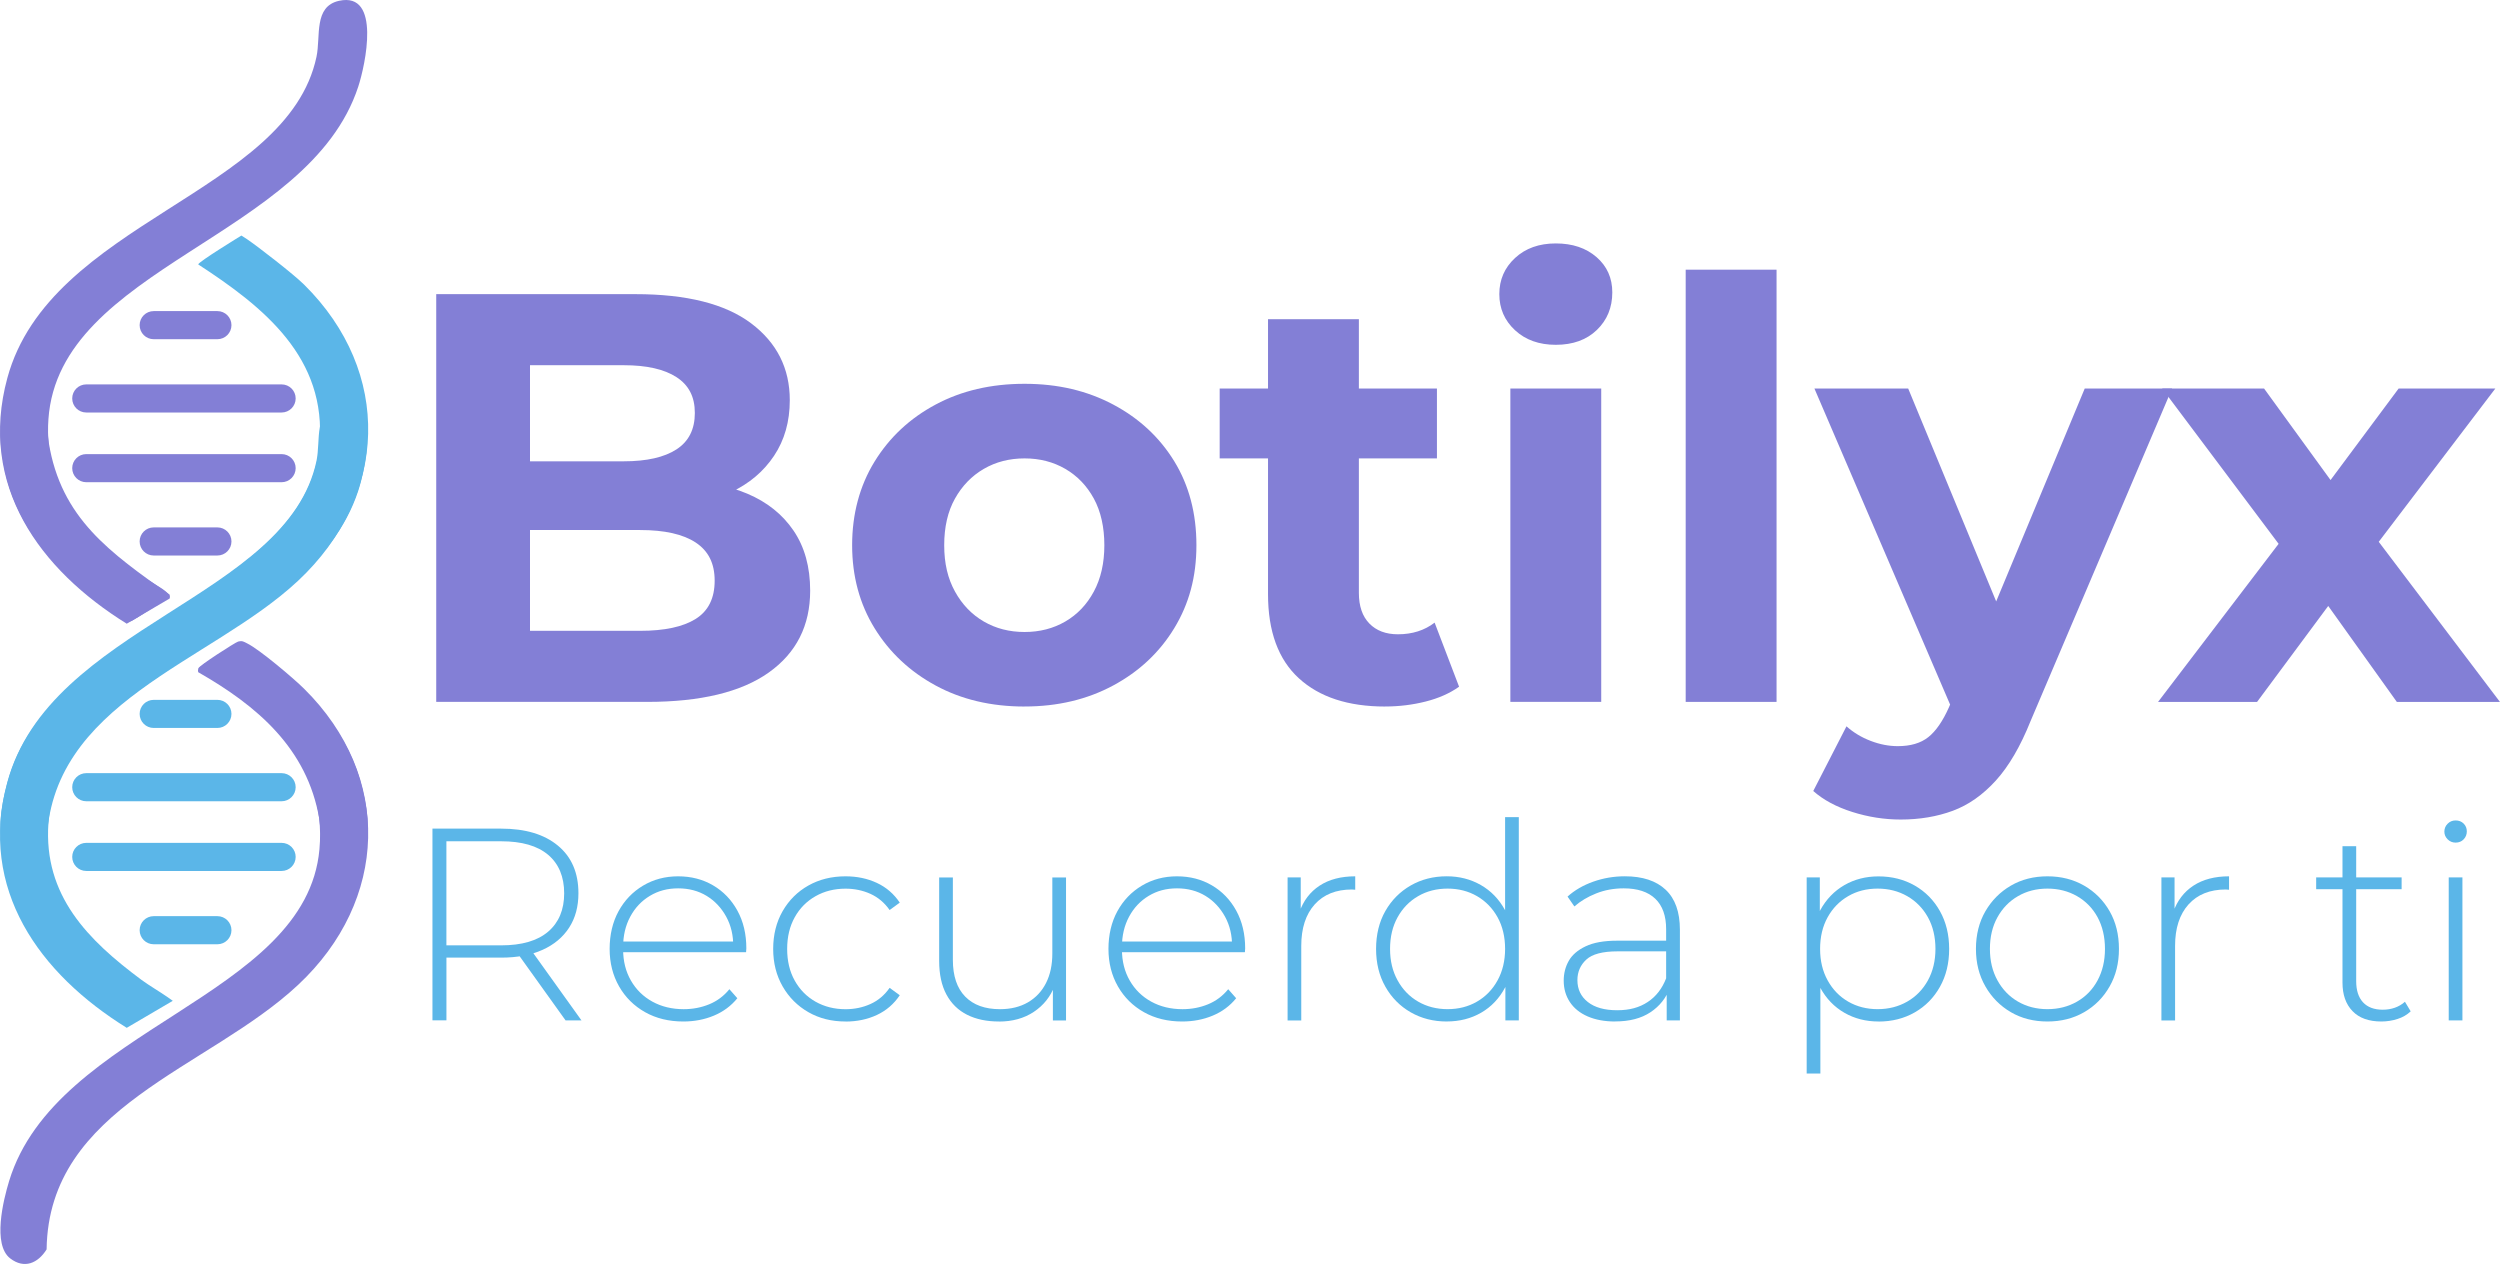
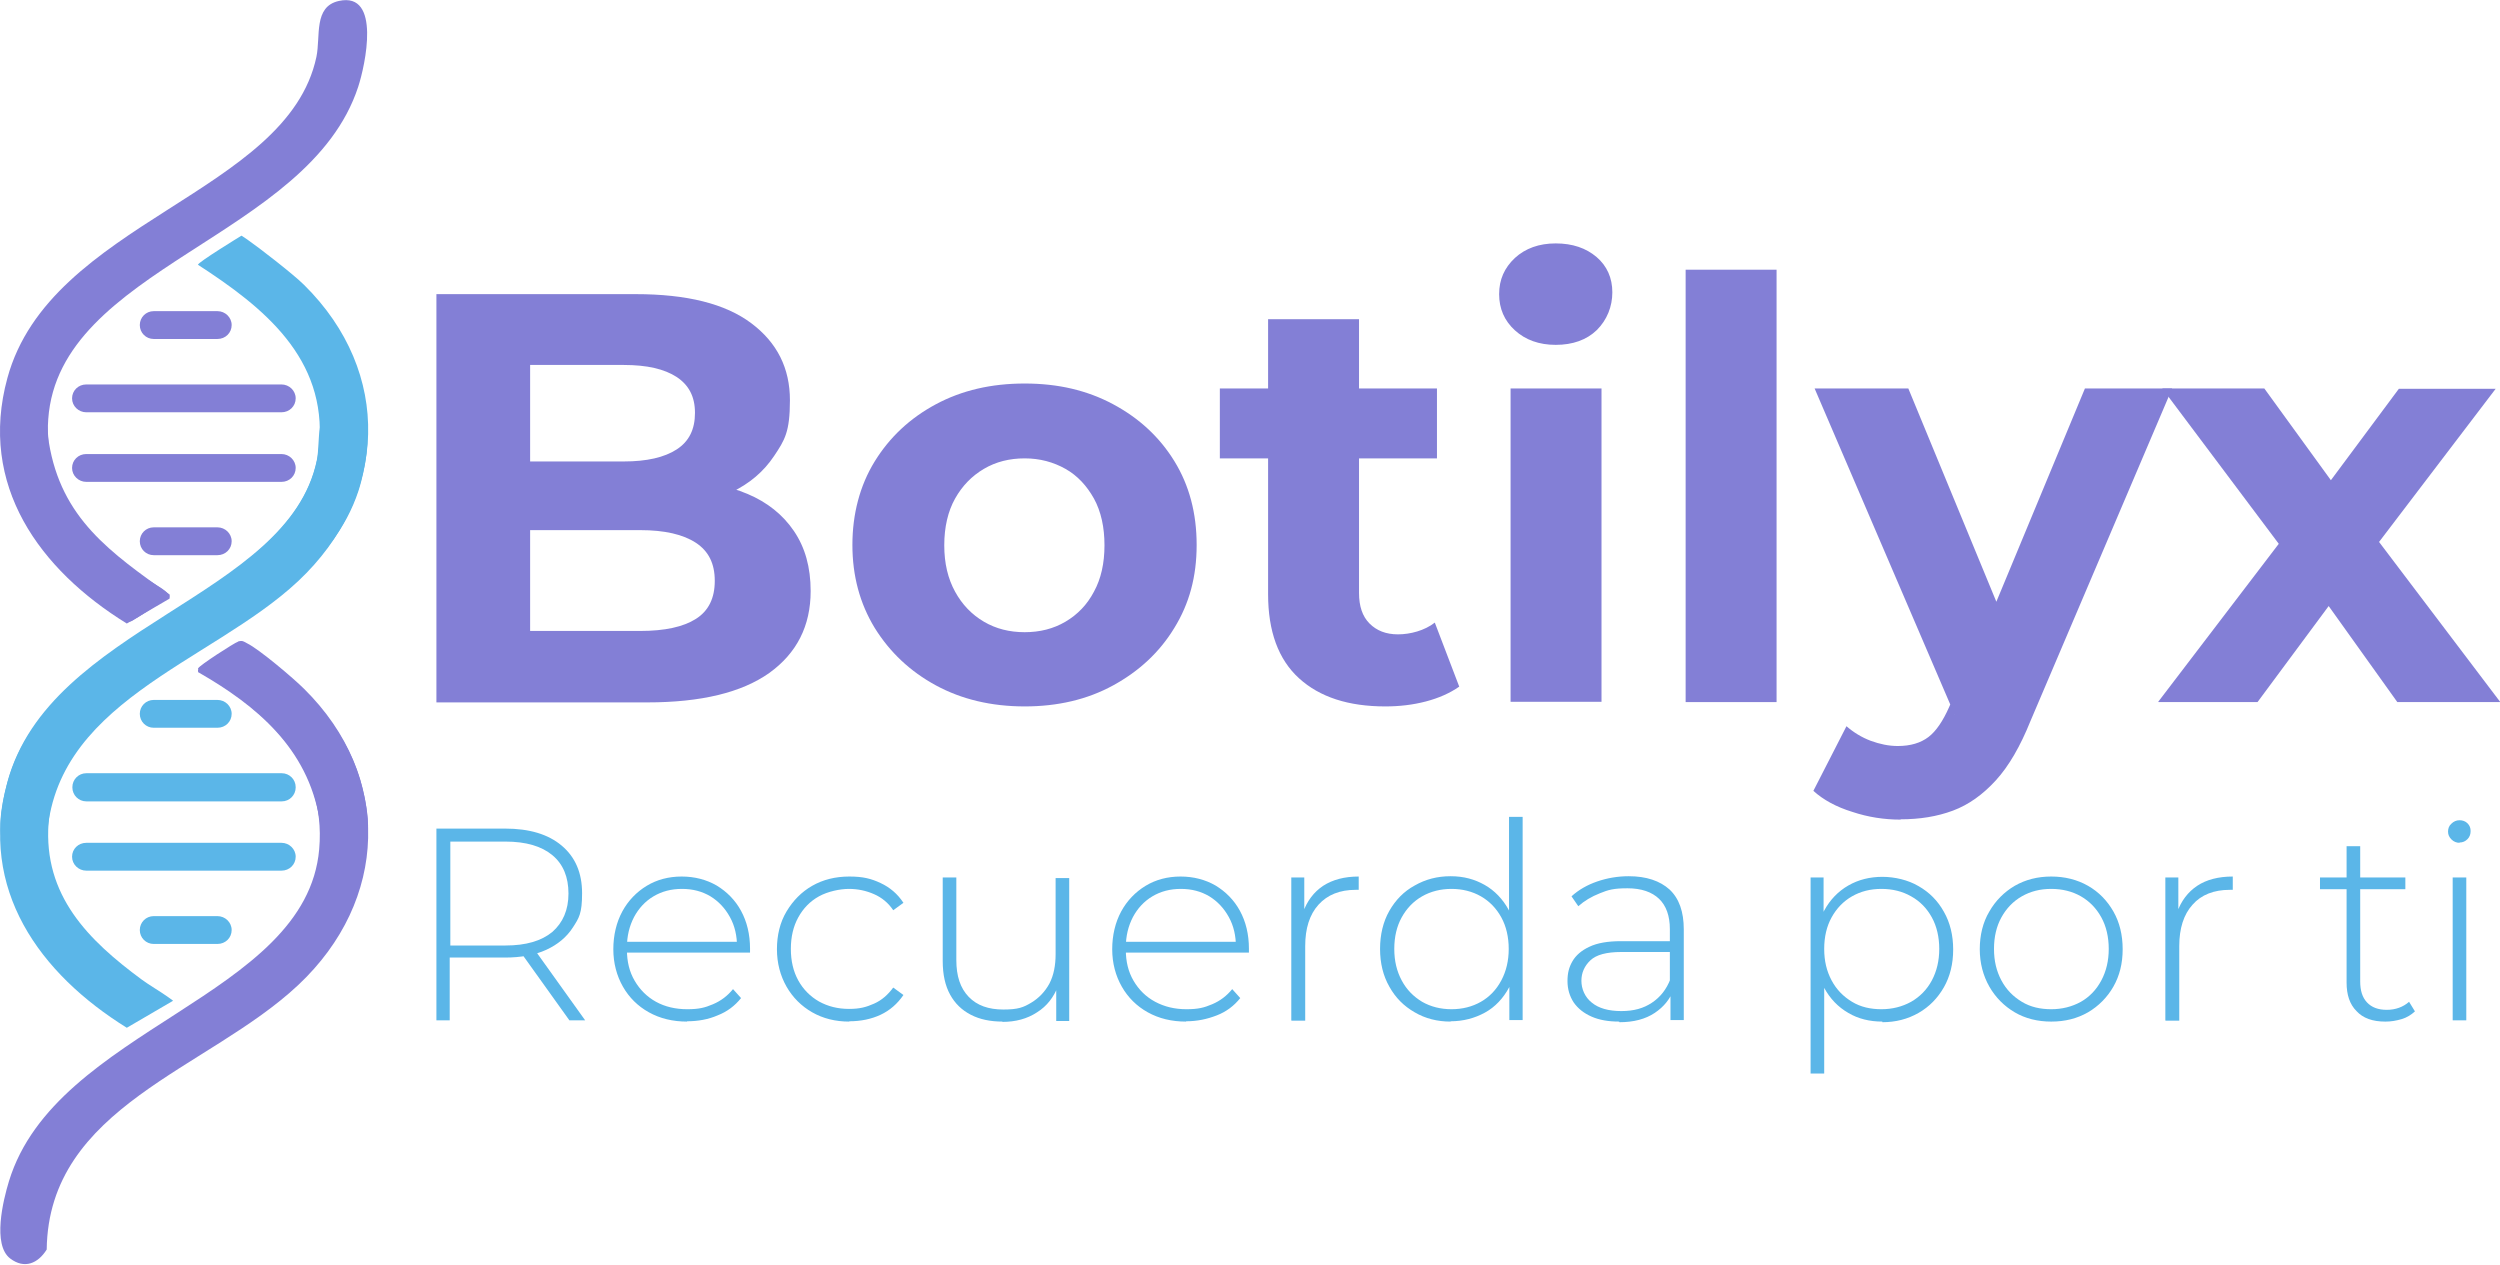
- <svg xmlns="http://www.w3.org/2000/svg" id="Capa_1" data-name="Capa 1" viewBox="0 0 808.35 408.69">
+ <svg xmlns="http://www.w3.org/2000/svg" id="Capa_1" version="1.1" viewBox="0 0 808.3 408.7">
  <defs>
    <style>
-       .cls-1 {
+       .st0 {
        fill: #837fd6;
      }

-       .cls-2 {
+       .st1 {
        fill: #5bb6e8;
      }
    </style>
  </defs>
  <g>
-     <path class="cls-1" d="M141.05,226.95V95.11h64.41c16.57,0,29.03,3.14,37.39,9.42,8.35,6.28,12.52,14.57,12.52,24.86,0,6.91-1.7,12.9-5.09,17.99-3.39,5.08-8.04,9.01-13.94,11.77-5.9,2.76-12.68,4.14-20.34,4.14l3.58-7.72c8.29,0,15.63,1.35,22.04,4.05,6.4,2.7,11.39,6.69,14.97,11.96s5.37,11.74,5.37,19.4c0,11.3-4.46,20.12-13.37,26.46-8.92,6.34-22.04,9.51-39.36,9.51h-68.18ZM171.37,203.97h35.6c7.91,0,13.9-1.29,17.99-3.86,4.08-2.57,6.12-6.69,6.12-12.34s-2.04-9.63-6.12-12.34c-4.08-2.7-10.08-4.05-17.99-4.05h-37.86v-22.22h32.58c7.41,0,13.09-1.29,17.05-3.86,3.96-2.57,5.93-6.5,5.93-11.77s-1.98-9.01-5.93-11.58c-3.96-2.57-9.64-3.86-17.05-3.86h-30.32v85.89Z" />
-     <path class="cls-1" d="M331.28,228.45c-10.8,0-20.37-2.26-28.72-6.78-8.35-4.52-14.94-10.7-19.78-18.55-4.83-7.85-7.25-16.79-7.25-26.84s2.42-19.18,7.25-27.03c4.83-7.85,11.42-14,19.78-18.46,8.35-4.46,17.92-6.69,28.72-6.69s20.21,2.23,28.63,6.69c8.41,4.46,15,10.58,19.78,18.36,4.77,7.79,7.16,16.83,7.16,27.12s-2.39,18.99-7.16,26.84c-4.77,7.85-11.37,14.03-19.78,18.55-8.41,4.52-17.96,6.78-28.63,6.78ZM331.28,204.35c4.9,0,9.29-1.13,13.18-3.39,3.89-2.26,6.97-5.49,9.23-9.7,2.26-4.21,3.39-9.2,3.39-14.97s-1.13-10.92-3.39-15.07c-2.26-4.14-5.34-7.35-9.23-9.61-3.89-2.26-8.29-3.39-13.18-3.39s-9.29,1.13-13.18,3.39c-3.89,2.26-7,5.46-9.32,9.61-2.32,4.14-3.48,9.17-3.48,15.07s1.16,10.77,3.48,14.97c2.32,4.21,5.43,7.44,9.32,9.7,3.89,2.26,8.29,3.39,13.18,3.39Z" />
-     <path class="cls-1" d="M394.37,148.22v-22.6h70.25v22.6h-70.25ZM447.86,228.45c-11.93,0-21.22-3.04-27.88-9.13-6.66-6.09-9.98-15.16-9.98-27.22v-88.9h29.38v88.52c0,4.27,1.13,7.57,3.39,9.89,2.26,2.32,5.34,3.48,9.23,3.48,4.64,0,8.6-1.25,11.87-3.77l7.91,20.72c-3.01,2.14-6.62,3.74-10.83,4.8-4.21,1.06-8.57,1.6-13.09,1.6Z" />
-     <path class="cls-1" d="M503.05,111.49c-5.4,0-9.79-1.57-13.18-4.71-3.39-3.14-5.08-7.03-5.08-11.68s1.69-8.54,5.08-11.68c3.39-3.14,7.78-4.71,13.18-4.71s9.79,1.48,13.18,4.43c3.39,2.95,5.09,6.75,5.09,11.4,0,4.9-1.67,8.95-4.99,12.15-3.33,3.2-7.75,4.8-13.28,4.8ZM488.36,226.95v-101.33h29.38v101.33h-29.38Z" />
-     <path class="cls-1" d="M545.05,226.95V87.2h29.38v139.75h-29.38Z" />
-     <path class="cls-1" d="M614.55,264.99c-5.27,0-10.49-.82-15.63-2.45-5.15-1.63-9.36-3.89-12.62-6.78l10.74-20.91c2.26,2.01,4.86,3.58,7.82,4.71,2.95,1.13,5.87,1.7,8.76,1.7,4.14,0,7.44-.97,9.89-2.92,2.45-1.95,4.68-5.18,6.69-9.7l5.27-12.43,2.26-3.2,36.35-87.39h28.25l-45.77,107.54c-3.27,8.16-7,14.56-11.21,19.21-4.21,4.64-8.85,7.91-13.94,9.79-5.09,1.88-10.71,2.83-16.86,2.83ZM631.87,230.9l-45.2-105.28h30.32l35.03,84.75-20.15,20.53Z" />
-     <path class="cls-1" d="M697.79,226.95l45.39-59.52-.57,16.2-43.51-58.01h32.96l27.5,37.86-12.43.38,28.44-38.23h31.27l-43.7,57.45v-15.82l45.2,59.71h-33.34l-28.82-40.31,12.24,1.7-28.63,38.61h-32.02Z" />
+     <path class="st0" d="M141.1,226.9V95.1h64.4c16.6,0,29,3.1,37.4,9.4,8.4,6.3,12.5,14.6,12.5,24.9s-1.7,12.9-5.1,18c-3.4,5.1-8,9-13.9,11.8-5.9,2.8-12.7,4.1-20.3,4.1l3.6-7.7c8.3,0,15.6,1.4,22,4.1,6.4,2.7,11.4,6.7,15,12,3.6,5.3,5.4,11.7,5.4,19.4,0,11.3-4.5,20.1-13.4,26.5-8.9,6.3-22,9.5-39.4,9.5h-68.2ZM171.4,204h35.6c7.9,0,13.9-1.3,18-3.9,4.1-2.6,6.1-6.7,6.1-12.3s-2-9.6-6.1-12.3c-4.1-2.7-10.1-4.1-18-4.1h-37.9v-22.2h32.6c7.4,0,13.1-1.3,17.1-3.9s5.9-6.5,5.9-11.8-2-9-5.9-11.6c-4-2.6-9.6-3.9-17.1-3.9h-30.3v85.9h0Z" />
+     <path class="st0" d="M331.3,228.4c-10.8,0-20.4-2.3-28.7-6.8s-14.9-10.7-19.8-18.6c-4.8-7.9-7.2-16.8-7.2-26.8s2.4-19.2,7.2-27,11.4-14,19.8-18.5c8.4-4.5,17.9-6.7,28.7-6.7s20.2,2.2,28.6,6.7c8.4,4.5,15,10.6,19.8,18.4,4.8,7.8,7.2,16.8,7.2,27.1s-2.4,19-7.2,26.8c-4.8,7.9-11.4,14-19.8,18.6s-18,6.8-28.6,6.8h0ZM331.3,204.4c4.9,0,9.3-1.1,13.2-3.4,3.9-2.3,7-5.5,9.2-9.7,2.3-4.2,3.4-9.2,3.4-15s-1.1-10.9-3.4-15.1c-2.3-4.1-5.3-7.4-9.2-9.6s-8.3-3.4-13.2-3.4-9.3,1.1-13.2,3.4c-3.9,2.3-7,5.5-9.3,9.6-2.3,4.1-3.5,9.2-3.5,15.1s1.2,10.8,3.5,15c2.3,4.2,5.4,7.4,9.3,9.7s8.3,3.4,13.2,3.4Z" />
+     <path class="st0" d="M394.4,148.2v-22.6h70.2v22.6h-70.2ZM447.9,228.4c-11.9,0-21.2-3-27.9-9.1-6.7-6.1-10-15.2-10-27.2v-88.9h29.4v88.5c0,4.3,1.1,7.6,3.4,9.9,2.3,2.3,5.3,3.5,9.2,3.5s8.6-1.2,11.9-3.8l7.9,20.7c-3,2.1-6.6,3.7-10.8,4.8s-8.6,1.6-13.1,1.6h0Z" />
+     <path class="st0" d="M503,111.5c-5.4,0-9.8-1.6-13.2-4.7-3.4-3.1-5.1-7-5.1-11.7s1.7-8.5,5.1-11.7c3.4-3.1,7.8-4.7,13.2-4.7s9.8,1.5,13.2,4.4,5.1,6.8,5.1,11.4-1.7,8.9-5,12.2c-3.3,3.2-7.8,4.8-13.3,4.8h0ZM488.4,226.9v-101.3h29.4v101.3h-29.4Z" />
+     <path class="st0" d="M545,226.9V87.2h29.4v139.8h-29.4Z" />
+     <path class="st0" d="M614.5,265c-5.3,0-10.5-.8-15.6-2.5-5.2-1.6-9.4-3.9-12.6-6.8l10.7-20.9c2.3,2,4.9,3.6,7.8,4.7,3,1.1,5.9,1.7,8.8,1.7,4.1,0,7.4-1,9.9-2.9s4.7-5.2,6.7-9.7l5.3-12.4,2.3-3.2,36.3-87.4h28.2l-45.8,107.5c-3.3,8.2-7,14.6-11.2,19.2-4.2,4.6-8.8,7.9-13.9,9.8s-10.7,2.8-16.9,2.8ZM631.9,230.9l-45.2-105.3h30.3l35,84.8-20.2,20.5Z" />
+     <path class="st0" d="M697.8,226.9l45.4-59.5-.6,16.2-43.5-58h33l27.5,37.9-12.4.4,28.4-38.2h31.3l-43.7,57.4v-15.8l45.2,59.7h-33.3l-28.8-40.3,12.2,1.7-28.6,38.6h-32,0Z" />
  </g>
  <g>
-     <path class="cls-2" d="M139.83,329.93v-62h22.23c7.79,0,13.91,1.83,18.33,5.49,4.43,3.66,6.64,8.8,6.64,15.41,0,4.31-1,8.01-3.01,11.12-2.01,3.1-4.87,5.49-8.59,7.17-3.72,1.68-8.18,2.52-13.37,2.52h-19.75l2.04-2.13v22.41h-4.52ZM144.34,307.79l-2.04-2.12h19.75c6.67,0,11.74-1.48,15.19-4.43,3.45-2.95,5.18-7.09,5.18-12.4s-1.73-9.52-5.18-12.44-8.52-4.38-15.19-4.38h-19.75l2.04-2.21v38ZM182.87,329.93l-16.12-22.5h5.14l16.12,22.5h-5.14Z" />
-     <path class="cls-2" d="M220.95,330.29c-4.67,0-8.78-1-12.36-3.01-3.57-2.01-6.38-4.78-8.41-8.33s-3.06-7.59-3.06-12.13.96-8.67,2.88-12.18c1.92-3.51,4.56-6.27,7.93-8.28,3.37-2.01,7.14-3.01,11.34-3.01s7.96.97,11.29,2.92c3.33,1.95,5.96,4.68,7.88,8.19,1.92,3.51,2.88,7.57,2.88,12.18,0,.18-.02.37-.04.58-.03.21-.04.43-.04.66h-40.83v-3.45h38.44l-1.77,1.68c.06-3.6-.7-6.83-2.26-9.7-1.57-2.86-3.68-5.11-6.33-6.73-2.66-1.62-5.73-2.44-9.21-2.44s-6.48.81-9.17,2.44c-2.69,1.62-4.8,3.87-6.33,6.73-1.54,2.86-2.3,6.13-2.3,9.79v.8c0,3.78.84,7.13,2.52,10.05s4,5.2,6.95,6.82c2.95,1.62,6.32,2.44,10.1,2.44,2.95,0,5.71-.53,8.28-1.59s4.74-2.69,6.51-4.87l2.57,2.92c-2.01,2.48-4.53,4.35-7.57,5.62-3.04,1.27-6.33,1.9-9.88,1.9Z" />
-     <path class="cls-2" d="M273.39,330.29c-4.49,0-8.49-1-12-3.01-3.51-2.01-6.29-4.78-8.33-8.33s-3.06-7.59-3.06-12.13,1.02-8.68,3.06-12.22,4.81-6.3,8.33-8.28c3.51-1.98,7.51-2.97,12-2.97,3.72,0,7.1.71,10.14,2.13,3.04,1.42,5.5,3.54,7.4,6.38l-3.28,2.39c-1.65-2.36-3.72-4.1-6.2-5.23-2.48-1.12-5.17-1.68-8.06-1.68-3.6,0-6.83.81-9.7,2.44-2.86,1.62-5.11,3.9-6.73,6.82s-2.44,6.33-2.44,10.23.81,7.31,2.44,10.23,3.87,5.2,6.73,6.82c2.86,1.62,6.1,2.44,9.7,2.44,2.89,0,5.58-.56,8.06-1.68,2.48-1.12,4.55-2.86,6.2-5.23l3.28,2.39c-1.89,2.83-4.36,4.96-7.4,6.38-3.04,1.42-6.42,2.13-10.14,2.13Z" />
-     <path class="cls-2" d="M322.98,330.29c-3.96,0-7.38-.72-10.27-2.17-2.89-1.45-5.12-3.63-6.69-6.55-1.57-2.92-2.35-6.54-2.35-10.85v-27.01h4.43v26.66c0,5.2,1.33,9.15,3.99,11.87s6.41,4.07,11.25,4.07c3.48,0,6.49-.74,9.03-2.21,2.54-1.48,4.49-3.56,5.85-6.24,1.36-2.69,2.04-5.86,2.04-9.52v-24.62h4.43v46.23h-4.25v-12.84l.62,1.51c-1.36,3.6-3.62,6.45-6.78,8.55-3.16,2.1-6.92,3.14-11.29,3.14Z" />
-     <path class="cls-2" d="M382.24,330.29c-4.67,0-8.78-1-12.36-3.01-3.57-2.01-6.38-4.78-8.41-8.33s-3.06-7.59-3.06-12.13.96-8.67,2.88-12.18c1.92-3.51,4.56-6.27,7.93-8.28,3.37-2.01,7.14-3.01,11.34-3.01s7.96.97,11.29,2.92c3.33,1.95,5.96,4.68,7.88,8.19,1.92,3.51,2.88,7.57,2.88,12.18,0,.18-.02.37-.04.58-.03.21-.04.43-.04.66h-40.83v-3.45h38.44l-1.77,1.68c.06-3.6-.7-6.83-2.26-9.7-1.57-2.86-3.68-5.11-6.33-6.73-2.66-1.62-5.73-2.44-9.21-2.44s-6.48.81-9.17,2.44c-2.69,1.62-4.8,3.87-6.33,6.73-1.54,2.86-2.3,6.13-2.3,9.79v.8c0,3.78.84,7.13,2.52,10.05s4,5.2,6.95,6.82c2.95,1.62,6.32,2.44,10.1,2.44,2.95,0,5.71-.53,8.28-1.59s4.74-2.69,6.51-4.87l2.57,2.92c-2.01,2.48-4.53,4.35-7.57,5.62-3.04,1.27-6.33,1.9-9.88,1.9Z" />
-     <path class="cls-2" d="M416.33,329.93v-46.23h4.25v12.67l-.44-1.42c1.3-3.72,3.48-6.58,6.55-8.59,3.07-2.01,6.91-3.01,11.51-3.01v4.34c-.18,0-.35-.01-.53-.04-.18-.03-.35-.04-.53-.04-5.14,0-9.15,1.61-12.05,4.83-2.89,3.22-4.34,7.69-4.34,13.42v24.09h-4.43Z" />
-     <path class="cls-2" d="M467.79,330.29c-4.31,0-8.19-.99-11.65-2.97-3.45-1.98-6.19-4.74-8.19-8.28-2.01-3.54-3.01-7.62-3.01-12.22s1-8.75,3.01-12.27c2.01-3.51,4.74-6.26,8.19-8.24,3.45-1.98,7.34-2.97,11.65-2.97,4.07,0,7.75.95,11.03,2.83s5.88,4.58,7.79,8.06c1.92,3.48,2.88,7.68,2.88,12.58s-.95,8.95-2.83,12.49c-1.89,3.54-4.47,6.26-7.75,8.15s-6.98,2.83-11.12,2.83ZM468.06,326.3c3.54,0,6.72-.81,9.52-2.44,2.8-1.62,5.02-3.91,6.64-6.86,1.62-2.95,2.44-6.35,2.44-10.19s-.81-7.31-2.44-10.23c-1.62-2.92-3.84-5.19-6.64-6.82-2.8-1.62-5.98-2.44-9.52-2.44s-6.72.81-9.52,2.44c-2.81,1.62-5.02,3.9-6.64,6.82-1.62,2.92-2.44,6.33-2.44,10.23s.81,7.23,2.44,10.19c1.62,2.95,3.84,5.24,6.64,6.86,2.8,1.62,5.98,2.44,9.52,2.44ZM486.75,329.93v-15.15l.8-8.06-.89-8.06v-34.45h4.43v65.72h-4.34Z" />
-     <path class="cls-2" d="M522.26,330.29c-3.42,0-6.39-.55-8.9-1.64-2.51-1.09-4.43-2.64-5.76-4.65-1.33-2.01-1.99-4.31-1.99-6.91,0-2.36.55-4.5,1.64-6.42,1.09-1.92,2.91-3.48,5.45-4.69,2.54-1.21,5.93-1.82,10.19-1.82h17v3.45h-16.92c-4.78,0-8.13.89-10.05,2.66-1.92,1.77-2.88,3.99-2.88,6.64,0,2.95,1.12,5.31,3.37,7.08,2.24,1.77,5.4,2.66,9.48,2.66s7.19-.89,9.88-2.66c2.69-1.77,4.68-4.34,5.98-7.71l1.24,3.01c-1.24,3.37-3.35,6.04-6.33,8.01-2.98,1.98-6.78,2.97-11.38,2.97ZM538.91,329.93v-10.54l-.18-1.59v-17.36c0-4.31-1.17-7.59-3.5-9.83-2.33-2.24-5.74-3.37-10.23-3.37-3.19,0-6.16.55-8.9,1.64-2.75,1.09-5.09,2.5-7.04,4.21l-2.21-3.19c2.3-2.07,5.08-3.68,8.33-4.83,3.25-1.15,6.64-1.73,10.19-1.73,5.73,0,10.13,1.45,13.2,4.34,3.07,2.89,4.61,7.2,4.61,12.93v29.32h-4.25Z" />
-     <path class="cls-2" d="M584.17,347.11v-63.42h4.25v15.15l-.71,8.06.89,8.06v32.15h-4.43ZM607.38,330.29c-4.07,0-7.75-.94-11.03-2.83-3.28-1.89-5.88-4.59-7.79-8.1-1.92-3.51-2.88-7.69-2.88-12.53s.96-9.02,2.88-12.53c1.92-3.51,4.52-6.21,7.79-8.1,3.28-1.89,6.95-2.83,11.03-2.83,4.37,0,8.28.99,11.74,2.97,3.45,1.98,6.17,4.74,8.15,8.28,1.98,3.54,2.97,7.62,2.97,12.22s-.99,8.68-2.97,12.22c-1.98,3.54-4.69,6.3-8.15,8.28-3.45,1.98-7.37,2.97-11.74,2.97ZM607.11,326.3c3.54,0,6.73-.81,9.57-2.44,2.83-1.62,5.06-3.91,6.69-6.86,1.62-2.95,2.44-6.35,2.44-10.19s-.81-7.31-2.44-10.23-3.85-5.19-6.69-6.82c-2.83-1.62-6.02-2.44-9.57-2.44s-6.72.81-9.52,2.44c-2.8,1.62-5.02,3.9-6.64,6.82-1.62,2.92-2.44,6.33-2.44,10.23s.81,7.23,2.44,10.19c1.62,2.95,3.84,5.24,6.64,6.86,2.8,1.62,5.98,2.44,9.52,2.44Z" />
-     <path class="cls-2" d="M662.02,330.29c-4.43,0-8.37-1-11.82-3.01-3.45-2.01-6.2-4.78-8.24-8.33s-3.06-7.59-3.06-12.13,1.02-8.67,3.06-12.18c2.04-3.51,4.78-6.27,8.24-8.28,3.45-2.01,7.4-3.01,11.82-3.01s8.38,1,11.87,3.01c3.48,2.01,6.23,4.77,8.24,8.28,2.01,3.51,3.01,7.57,3.01,12.18s-1,8.59-3.01,12.13c-2.01,3.54-4.75,6.32-8.24,8.33-3.48,2.01-7.44,3.01-11.87,3.01ZM662.02,326.3c3.54,0,6.73-.81,9.57-2.44,2.83-1.62,5.05-3.91,6.64-6.86,1.59-2.95,2.39-6.35,2.39-10.19s-.8-7.31-2.39-10.23c-1.59-2.92-3.81-5.19-6.64-6.82-2.83-1.62-6.02-2.44-9.57-2.44s-6.72.81-9.52,2.44c-2.81,1.62-5.02,3.9-6.64,6.82-1.62,2.92-2.44,6.33-2.44,10.23s.81,7.23,2.44,10.19c1.62,2.95,3.84,5.24,6.64,6.86,2.8,1.62,5.98,2.44,9.52,2.44Z" />
-     <path class="cls-2" d="M698.87,329.93v-46.23h4.25v12.67l-.44-1.42c1.3-3.72,3.48-6.58,6.55-8.59,3.07-2.01,6.91-3.01,11.51-3.01v4.34c-.18,0-.35-.01-.53-.04-.18-.03-.35-.04-.53-.04-5.14,0-9.15,1.61-12.05,4.83-2.89,3.22-4.34,7.69-4.34,13.42v24.09h-4.43Z" />
-     <path class="cls-2" d="M748.91,287.51v-3.81h27.63v3.81h-27.63ZM769.99,330.29c-4.07,0-7.19-1.12-9.34-3.37-2.16-2.24-3.23-5.31-3.23-9.21v-44.11h4.43v43.67c0,2.95.74,5.23,2.21,6.82,1.47,1.59,3.6,2.39,6.38,2.39s5.28-.86,7.17-2.57l1.86,3.1c-1.18,1.12-2.61,1.95-4.3,2.48-1.68.53-3.41.8-5.18.8Z" />
-     <path class="cls-2" d="M793.99,272.45c-1,0-1.86-.35-2.57-1.06s-1.06-1.54-1.06-2.48c0-1,.35-1.86,1.06-2.57.71-.71,1.56-1.06,2.57-1.06,1.06,0,1.93.34,2.61,1.02.68.68,1.02,1.52,1.02,2.52s-.34,1.86-1.02,2.57c-.68.71-1.55,1.06-2.61,1.06ZM791.77,329.93v-46.23h4.43v46.23h-4.43Z" />
+     <path class="st1" d="M141.1,329.9v-62h22.2c7.8,0,13.9,1.8,18.3,5.5,4.4,3.7,6.6,8.8,6.6,15.4s-1,8-3,11.1c-2,3.1-4.9,5.5-8.6,7.2-3.7,1.7-8.2,2.5-13.4,2.5h-19.8l2-2.1v22.4h-4.5ZM145.6,307.8l-2-2.1h19.8c6.7,0,11.7-1.5,15.2-4.4,3.4-3,5.2-7.1,5.2-12.4s-1.7-9.5-5.2-12.4-8.5-4.4-15.2-4.4h-19.8l2-2.2v38h0ZM184.1,329.9l-16.1-22.5h5.1l16.1,22.5h-5.1Z" />
+     <path class="st1" d="M222.2,330.3c-4.7,0-8.8-1-12.4-3-3.6-2-6.4-4.8-8.4-8.3s-3.1-7.6-3.1-12.1,1-8.7,2.9-12.2c1.9-3.5,4.6-6.3,7.9-8.3s7.1-3,11.3-3,8,1,11.3,2.9c3.3,2,6,4.7,7.9,8.2s2.9,7.6,2.9,12.2,0,.4,0,.6c0,.2,0,.4,0,.7h-40.8v-3.5h38.4l-1.8,1.7c0-3.6-.7-6.8-2.3-9.7-1.6-2.9-3.7-5.1-6.3-6.7-2.7-1.6-5.7-2.4-9.2-2.4s-6.5.8-9.2,2.4c-2.7,1.6-4.8,3.9-6.3,6.7-1.5,2.9-2.3,6.1-2.3,9.8v.8c0,3.8.8,7.1,2.5,10s4,5.2,6.9,6.8,6.3,2.4,10.1,2.4,5.7-.5,8.3-1.6,4.7-2.7,6.5-4.9l2.6,2.9c-2,2.5-4.5,4.4-7.6,5.6-3,1.3-6.3,1.9-9.9,1.9h0Z" />
+     <path class="st1" d="M274.6,330.3c-4.5,0-8.5-1-12-3s-6.3-4.8-8.3-8.3-3.1-7.6-3.1-12.1,1-8.7,3.1-12.2,4.8-6.3,8.3-8.3c3.5-2,7.5-3,12-3s7.1.7,10.1,2.1,5.5,3.5,7.4,6.4l-3.3,2.4c-1.6-2.4-3.7-4.1-6.2-5.2-2.5-1.1-5.2-1.7-8.1-1.7s-6.8.8-9.7,2.4c-2.9,1.6-5.1,3.9-6.7,6.8s-2.4,6.3-2.4,10.2.8,7.3,2.4,10.2,3.9,5.2,6.7,6.8c2.9,1.6,6.1,2.4,9.7,2.4s5.6-.6,8.1-1.7,4.5-2.9,6.2-5.2l3.3,2.4c-1.9,2.8-4.4,5-7.4,6.4s-6.4,2.1-10.1,2.1h0Z" />
+     <path class="st1" d="M324.2,330.3c-4,0-7.4-.7-10.3-2.2-2.9-1.5-5.1-3.6-6.7-6.5-1.6-2.9-2.4-6.5-2.4-10.9v-27h4.4v26.7c0,5.2,1.3,9.1,4,11.9s6.4,4.1,11.2,4.1,6.5-.7,9-2.2c2.5-1.5,4.5-3.6,5.9-6.2,1.4-2.7,2-5.9,2-9.5v-24.6h4.4v46.2h-4.2v-12.8l.6,1.5c-1.4,3.6-3.6,6.5-6.8,8.5-3.2,2.1-6.9,3.1-11.3,3.1h0Z" />
+     <path class="st1" d="M383.5,330.3c-4.7,0-8.8-1-12.4-3-3.6-2-6.4-4.8-8.4-8.3s-3.1-7.6-3.1-12.1,1-8.7,2.9-12.2c1.9-3.5,4.6-6.3,7.9-8.3s7.1-3,11.3-3,8,1,11.3,2.9c3.3,2,6,4.7,7.9,8.2s2.9,7.6,2.9,12.2,0,.4,0,.6c0,.2,0,.4,0,.7h-40.8v-3.5h38.4l-1.8,1.7c0-3.6-.7-6.8-2.3-9.7-1.6-2.9-3.7-5.1-6.3-6.7-2.7-1.6-5.7-2.4-9.2-2.4s-6.5.8-9.2,2.4c-2.7,1.6-4.8,3.9-6.3,6.7-1.5,2.9-2.3,6.1-2.3,9.8v.8c0,3.8.8,7.1,2.5,10s4,5.2,7,6.8,6.3,2.4,10.1,2.4,5.7-.5,8.3-1.6,4.7-2.7,6.5-4.9l2.6,2.9c-2,2.5-4.5,4.4-7.6,5.6s-6.3,1.9-9.9,1.9h0Z" />
+     <path class="st1" d="M417.5,329.9v-46.2h4.2v12.7l-.4-1.4c1.3-3.7,3.5-6.6,6.5-8.6,3.1-2,6.9-3,11.5-3v4.3c-.2,0-.4,0-.5,0s-.4,0-.5,0c-5.1,0-9.1,1.6-12,4.8-2.9,3.2-4.3,7.7-4.3,13.4v24.1h-4.4,0Z" />
+     <path class="st1" d="M469,330.3c-4.3,0-8.2-1-11.6-3-3.5-2-6.2-4.7-8.2-8.3-2-3.5-3-7.6-3-12.2s1-8.8,3-12.3c2-3.5,4.7-6.3,8.2-8.2,3.5-2,7.3-3,11.6-3s7.8,1,11,2.8,5.9,4.6,7.8,8.1c1.9,3.5,2.9,7.7,2.9,12.6s-1,9-2.8,12.5c-1.9,3.5-4.5,6.3-7.8,8.1s-7,2.8-11.1,2.8h0ZM469.3,326.3c3.5,0,6.7-.8,9.5-2.4,2.8-1.6,5-3.9,6.6-6.9,1.6-3,2.4-6.4,2.4-10.2s-.8-7.3-2.4-10.2c-1.6-2.9-3.8-5.2-6.6-6.8-2.8-1.6-6-2.4-9.5-2.4s-6.7.8-9.5,2.4c-2.8,1.6-5,3.9-6.6,6.8-1.6,2.9-2.4,6.3-2.4,10.2s.8,7.2,2.4,10.2c1.6,3,3.8,5.2,6.6,6.9,2.8,1.6,6,2.4,9.5,2.4ZM488,329.9v-15.1l.8-8.1-.9-8.1v-34.5h4.4v65.7h-4.3,0Z" />
+     <path class="st1" d="M523.5,330.3c-3.4,0-6.4-.5-8.9-1.6-2.5-1.1-4.4-2.6-5.8-4.6-1.3-2-2-4.3-2-6.9s.5-4.5,1.6-6.4c1.1-1.9,2.9-3.5,5.5-4.7,2.5-1.2,5.9-1.8,10.2-1.8h17v3.5h-16.9c-4.8,0-8.1.9-10,2.7-1.9,1.8-2.9,4-2.9,6.6s1.1,5.3,3.4,7.1c2.2,1.8,5.4,2.7,9.5,2.7s7.2-.9,9.9-2.7,4.7-4.3,6-7.7l1.2,3c-1.2,3.4-3.3,6-6.3,8-3,2-6.8,3-11.4,3h0ZM540.1,329.9v-10.5l-.2-1.6v-17.4c0-4.3-1.2-7.6-3.5-9.8s-5.7-3.4-10.2-3.4-6.2.5-8.9,1.6c-2.8,1.1-5.1,2.5-7,4.2l-2.2-3.2c2.3-2.1,5.1-3.7,8.3-4.8,3.2-1.1,6.6-1.7,10.2-1.7,5.7,0,10.1,1.5,13.2,4.3,3.1,2.9,4.6,7.2,4.6,12.9v29.3h-4.3Z" />
+     <path class="st1" d="M585.4,347.1v-63.4h4.2v15.1l-.7,8.1.9,8.1v32.1h-4.4ZM608.6,330.3c-4.1,0-7.8-.9-11-2.8-3.3-1.9-5.9-4.6-7.8-8.1-1.9-3.5-2.9-7.7-2.9-12.5s1-9,2.9-12.5,4.5-6.2,7.8-8.1c3.3-1.9,7-2.8,11-2.8s8.3,1,11.7,3c3.5,2,6.2,4.7,8.2,8.3,2,3.5,3,7.6,3,12.2s-1,8.7-3,12.2-4.7,6.3-8.2,8.3c-3.5,2-7.4,3-11.7,3h0ZM608.3,326.3c3.5,0,6.7-.8,9.6-2.4,2.8-1.6,5.1-3.9,6.7-6.9,1.6-3,2.4-6.4,2.4-10.2s-.8-7.3-2.4-10.2-3.8-5.2-6.7-6.8c-2.8-1.6-6-2.4-9.6-2.4s-6.7.8-9.5,2.4c-2.8,1.6-5,3.9-6.6,6.8s-2.4,6.3-2.4,10.2.8,7.2,2.4,10.2c1.6,3,3.8,5.2,6.6,6.9s6,2.4,9.5,2.4Z" />
+     <path class="st1" d="M663.2,330.3c-4.4,0-8.4-1-11.8-3s-6.2-4.8-8.2-8.3-3.1-7.6-3.1-12.1,1-8.7,3.1-12.2c2-3.5,4.8-6.3,8.2-8.3,3.5-2,7.4-3,11.8-3s8.4,1,11.9,3c3.5,2,6.2,4.8,8.2,8.3s3,7.6,3,12.2-1,8.6-3,12.1-4.8,6.3-8.2,8.3c-3.5,2-7.4,3-11.9,3ZM663.2,326.3c3.5,0,6.7-.8,9.6-2.4,2.8-1.6,5-3.9,6.6-6.9,1.6-3,2.4-6.4,2.4-10.2s-.8-7.3-2.4-10.2-3.8-5.2-6.6-6.8c-2.8-1.6-6-2.4-9.6-2.4s-6.7.8-9.5,2.4c-2.8,1.6-5,3.9-6.6,6.8s-2.4,6.3-2.4,10.2.8,7.2,2.4,10.2c1.6,3,3.8,5.2,6.6,6.9s6,2.4,9.5,2.4Z" />
+     <path class="st1" d="M700.1,329.9v-46.2h4.2v12.7l-.4-1.4c1.3-3.7,3.5-6.6,6.5-8.6s6.9-3,11.5-3v4.3c-.2,0-.3,0-.5,0-.2,0-.3,0-.5,0-5.1,0-9.2,1.6-12,4.8-2.9,3.2-4.3,7.7-4.3,13.4v24.1h-4.4,0Z" />
+     <path class="st1" d="M750.1,287.5v-3.8h27.6v3.8h-27.6ZM771.2,330.3c-4.1,0-7.2-1.1-9.3-3.4-2.2-2.2-3.2-5.3-3.2-9.2v-44.1h4.4v43.7c0,3,.7,5.2,2.2,6.8,1.5,1.6,3.6,2.4,6.4,2.4s5.3-.9,7.2-2.6l1.9,3.1c-1.2,1.1-2.6,2-4.3,2.5-1.7.5-3.4.8-5.2.8h0Z" />
+     <path class="st1" d="M795.2,272.5c-1,0-1.9-.4-2.6-1.1s-1.1-1.5-1.1-2.5.3-1.9,1.1-2.6c.7-.7,1.6-1.1,2.6-1.1s1.9.3,2.6,1,1,1.5,1,2.5-.3,1.9-1,2.6c-.7.7-1.5,1.1-2.6,1.1h0ZM793,329.9v-46.2h4.4v46.2h-4.4Z" />
  </g>
  <g>
    <g>
-       <path class="cls-2" d="M78.06,76.17l1.85,1.19c3.53,2.4,14.98,11.26,18.41,14.66,28.66,28.32,27.22,68.49-1.93,95.76-28.54,26.7-80.69,39.25-81.33,85.53-2.81,4.5-7.23,6.4-11.76,2.92-5.78-4.43-2.27-18.76-.36-25.03,15.17-49.7,96.07-59.26,100.34-107.27,2.51-28.22-17.93-44.61-39.19-58.43-.03-.78,13.95-9.33,13.95-9.33Z" />
-       <path class="cls-1" d="M64.1,217.36c-.28-1.17.18-1.23.81-1.87.92-.92,12.51-8.1,13.28-7.97,17.21,11.27,33.43,25.93,38.75,46.59,1.79,6.97,5.46,24.42-6.25,23.96-8.14-.32-6.63-8.45-7.46-13.32-3.9-22.76-20.06-36.51-39.12-47.39Z" />
-       <path class="cls-1" d="M54.86,193.52l-13.88,8.15C12.79,184.19-7.06,156.91,2.38,122.21c13.77-50.64,90.52-59.54,99.95-103.82,1.42-6.68-.99-16.3,7.31-18.13,13.7-3.01,8.47,20.82,6.19,27.78-15.99,48.78-96.69,58.21-100.17,107.45-1.66,23.45,12.88,37.88,30.06,50.65,2.3,1.71,6.58,3.78,8.33,5.51.64.64,1.09.71.81,1.87Z" />
+       <path class="st1" d="M78.1,76.2l1.8,1.2c3.5,2.4,15,11.3,18.4,14.7,28.7,28.3,27.2,68.5-1.9,95.8-28.5,26.7-80.7,39.2-81.3,85.5-2.8,4.5-7.2,6.4-11.8,2.9-5.8-4.4-2.3-18.8-.4-25,15.2-49.7,96.1-59.3,100.3-107.3,2.5-28.2-17.9-44.6-39.2-58.4,0-.8,13.9-9.3,13.9-9.3h0Z" />
+       <path class="st0" d="M64.1,217.4c-.3-1.2.2-1.2.8-1.9.9-.9,12.5-8.1,13.3-8,17.2,11.3,33.4,25.9,38.8,46.6,1.8,7,5.5,24.4-6.2,24-8.1-.3-6.6-8.5-7.5-13.3-3.9-22.8-20.1-36.5-39.1-47.4h0Z" />
+       <path class="st0" d="M54.9,193.5l-13.9,8.1C12.8,184.2-7.1,156.9,2.4,122.2c13.8-50.6,90.5-59.5,99.9-103.8,1.4-6.7-1-16.3,7.3-18.1,13.7-3,8.5,20.8,6.2,27.8-16,48.8-96.7,58.2-100.2,107.4-1.7,23.4,12.9,37.9,30.1,50.6,2.3,1.7,6.6,3.8,8.3,5.5.6.6,1.1.7.8,1.9h0Z" />
    </g>
    <g>
-       <path class="cls-1" d="M76.98,207.45c1.42-.35,1.8.02,2.93.58,3.95,1.92,14.98,11.26,18.41,14.66,28.66,28.32,27.22,68.49-1.93,95.76S15.71,357.69,15.07,403.98c-2.81,4.5-7.23,6.4-11.76,2.92-5.78-4.43-2.27-18.76-.36-25.03,15.17-49.7,96.07-59.26,100.34-107.27,2.51-28.22-17.93-44.61-39.19-58.43-.03-.78,12.03-8.5,12.87-8.71Z" />
-       <path class="cls-2" d="M55.87,323.6l-14.89,8.74c-28.19-17.48-48.04-44.76-38.6-79.46,13.77-50.64,90.52-59.54,99.95-103.82,1.42-6.68-.99-16.3,7.31-18.13,13.7-3.01,8.47,20.82,6.19,27.78-15.99,48.78-96.69,58.21-100.17,107.45-1.66,23.45,12.88,37.88,30.06,50.65,2.3,1.71,6.19,4.01,8.33,5.51l1.81,1.28Z" />
-       <path class="cls-1" d="M8.36,130.79c8,.21,6.62,7.42,7.39,12.22,3.97,24.71,20.01,35.73,39.11,49.31,0,.75-11.45,8.12-12.34,8.47-2.36.91-7.02-3.17-9.11-4.69-15.14-11-28.76-26.53-32.14-45.53-1.2-6.74-3.59-20.06,7.09-19.78Z" />
+       <path class="st0" d="M77,207.4c1.4-.4,1.8,0,2.9.6,3.9,1.9,15,11.3,18.4,14.7,28.7,28.3,27.2,68.5-1.9,95.8S15.7,357.7,15.1,404c-2.8,4.5-7.2,6.4-11.8,2.9-5.8-4.4-2.3-18.8-.4-25,15.2-49.7,96.1-59.3,100.3-107.3,2.5-28.2-17.9-44.6-39.2-58.4,0-.8,12-8.5,12.9-8.7h0Z" />
+       <path class="st1" d="M55.9,323.6l-14.9,8.7c-28.2-17.5-48-44.8-38.6-79.5,13.8-50.6,90.5-59.5,100-103.8,1.4-6.7-1-16.3,7.3-18.1,13.7-3,8.5,20.8,6.2,27.8-16,48.8-96.7,58.2-100.2,107.4-1.7,23.5,12.9,37.9,30.1,50.6,2.3,1.7,6.2,4,8.3,5.5l1.8,1.3h0Z" />
+       <path class="st0" d="M8.4,130.8c8,.2,6.6,7.4,7.4,12.2,4,24.7,20,35.7,39.1,49.3,0,.8-11.5,8.1-12.3,8.5-2.4.9-7-3.2-9.1-4.7-15.1-11-28.8-26.5-32.1-45.5-1.2-6.7-3.6-20.1,7.1-19.8Z" />
    </g>
-     <rect class="cls-1" x="45.15" y="100.59" width="29.69" height="9.09" rx="4.55" ry="4.55" />
-     <rect class="cls-1" x="23.35" y="124.29" width="72.25" height="9.09" rx="4.55" ry="4.55" />
-     <rect class="cls-1" x="23.35" y="146.83" width="72.25" height="9.09" rx="4.55" ry="4.55" />
-     <rect class="cls-1" x="45.15" y="170.53" width="29.69" height="9.09" rx="4.55" ry="4.55" />
-     <rect class="cls-2" x="45.15" y="226.29" width="29.69" height="9.09" rx="4.55" ry="4.55" />
-     <rect class="cls-2" x="23.35" y="249.99" width="72.25" height="9.09" rx="4.55" ry="4.55" />
-     <rect class="cls-2" x="23.35" y="272.53" width="72.25" height="9.09" rx="4.55" ry="4.55" />
-     <rect class="cls-2" x="45.15" y="296.23" width="29.69" height="9.09" rx="4.55" ry="4.55" />
+     <path class="st0" d="M49.7,100.6h20.6c2.5,0,4.6,2,4.6,4.5h0c0,2.5-2,4.5-4.6,4.5h-20.6c-2.5,0-4.5-2-4.5-4.5h0c0-2.5,2-4.5,4.5-4.5Z" />
+     <path class="st0" d="M27.9,124.3h63.1c2.5,0,4.6,2,4.6,4.5h0c0,2.5-2,4.5-4.6,4.5H27.9c-2.5,0-4.6-2-4.6-4.5h0c0-2.5,2-4.5,4.6-4.5Z" />
+     <path class="st0" d="M27.9,146.8h63.1c2.5,0,4.6,2,4.6,4.5h0c0,2.5-2,4.5-4.6,4.5H27.9c-2.5,0-4.6-2-4.6-4.5h0c0-2.5,2-4.5,4.6-4.5Z" />
+     <path class="st0" d="M49.7,170.5h20.6c2.5,0,4.6,2,4.6,4.5h0c0,2.5-2,4.5-4.6,4.5h-20.6c-2.5,0-4.5-2-4.5-4.5h0c0-2.5,2-4.5,4.5-4.5Z" />
+     <path class="st1" d="M49.7,226.3h20.6c2.5,0,4.6,2,4.6,4.5h0c0,2.5-2,4.5-4.6,4.5h-20.6c-2.5,0-4.5-2-4.5-4.5h0c0-2.5,2-4.5,4.5-4.5Z" />
+     <rect class="st1" x="23.4" y="250" width="72.2" height="9.1" rx="4.5" ry="4.5" />
+     <path class="st1" d="M27.9,272.5h63.1c2.5,0,4.6,2,4.6,4.5h0c0,2.5-2,4.5-4.6,4.5H27.9c-2.5,0-4.6-2-4.6-4.5h0c0-2.5,2-4.5,4.6-4.5Z" />
+     <path class="st1" d="M49.7,296.2h20.6c2.5,0,4.6,2,4.6,4.5h0c0,2.5-2,4.5-4.6,4.5h-20.6c-2.5,0-4.5-2-4.5-4.5h0c0-2.5,2-4.5,4.5-4.5Z" />
  </g>
</svg>
